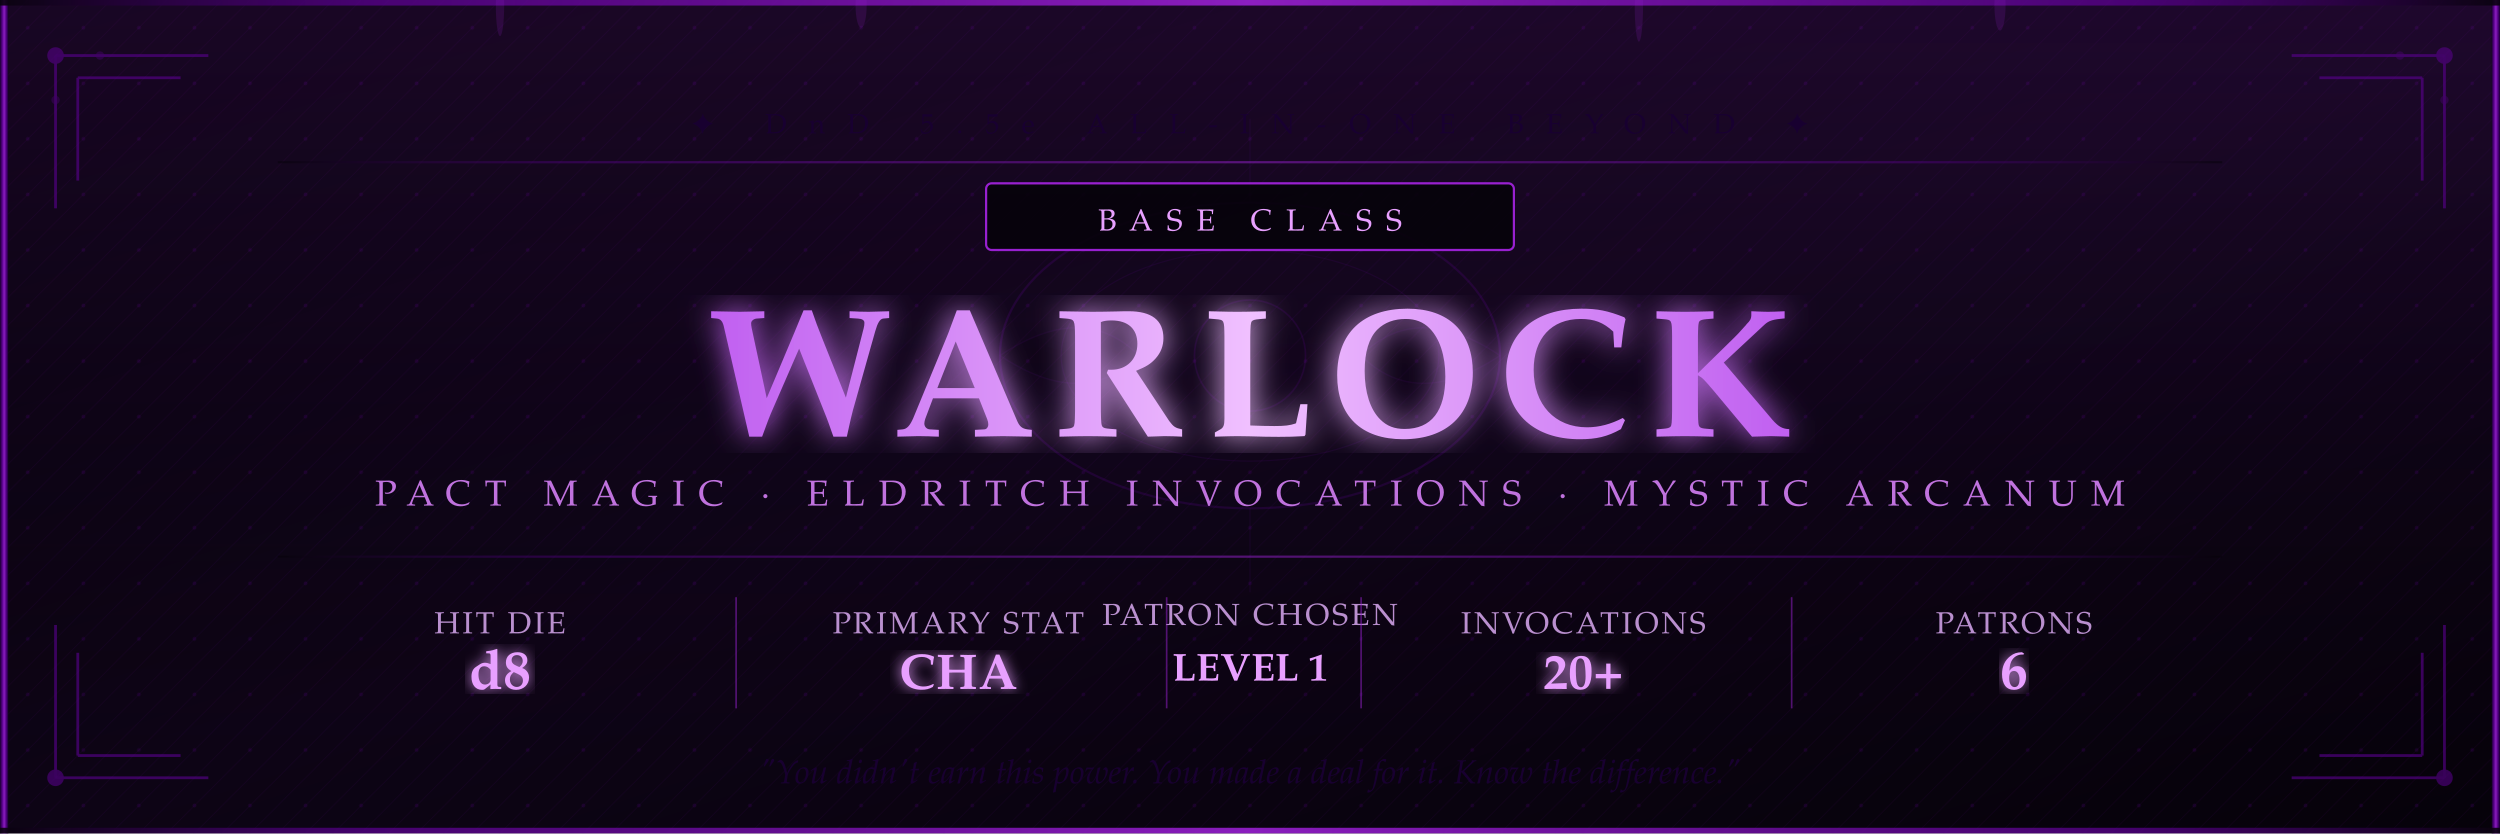
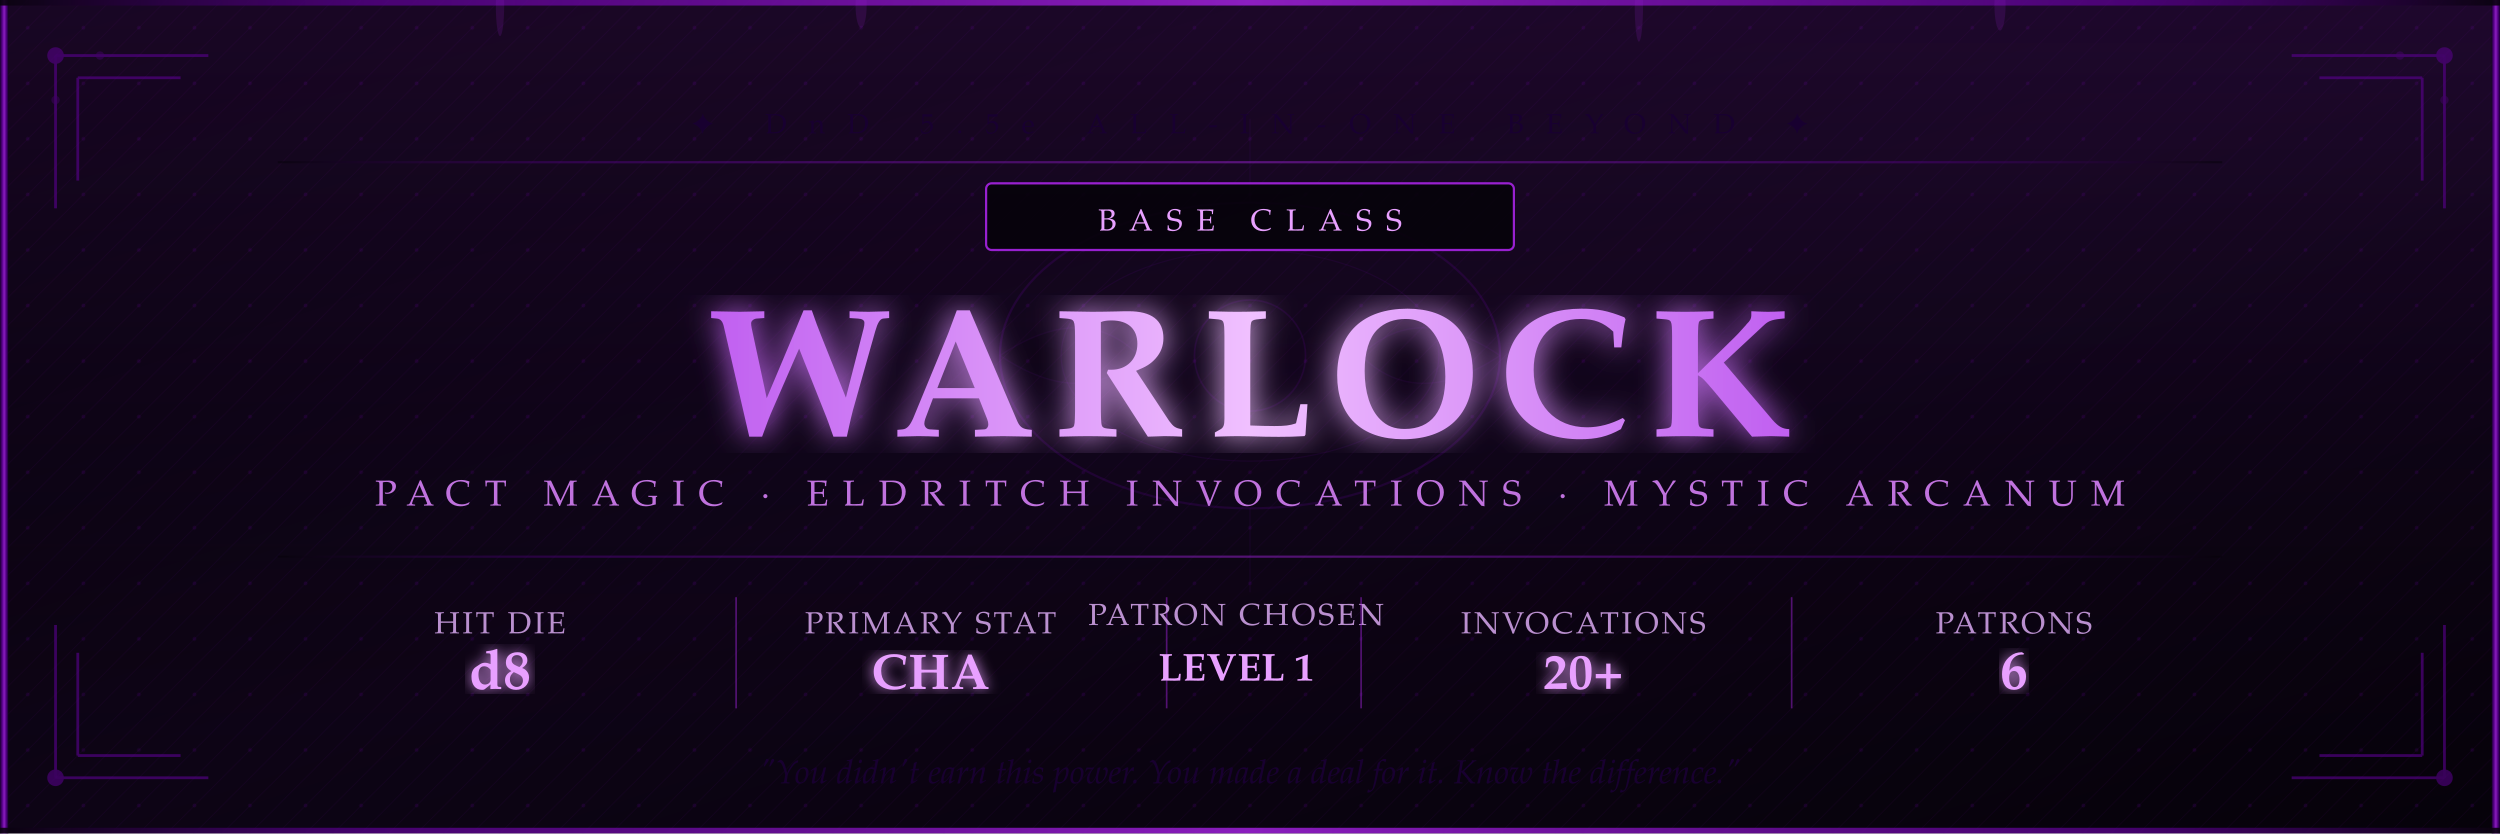
<svg xmlns="http://www.w3.org/2000/svg" width="900" height="300" viewBox="0 0 900 300">
  <defs>
    <linearGradient id="bg" x1="0%" y1="0%" x2="100%" y2="100%">
      <stop offset="0%" style="stop-color:#06020a" />
      <stop offset="50%" style="stop-color:#0d0415" />
      <stop offset="100%" style="stop-color:#06020a" />
    </linearGradient>
    <linearGradient id="void" x1="0%" y1="0%" x2="100%" y2="0%">
      <stop offset="0%" style="stop-color:#180030" />
      <stop offset="25%" style="stop-color:#5a0090" />
      <stop offset="50%" style="stop-color:#9820d0" />
      <stop offset="75%" style="stop-color:#5a0090" />
      <stop offset="100%" style="stop-color:#180030" />
    </linearGradient>
    <linearGradient id="titleBright" x1="0%" y1="0%" x2="100%" y2="0%">
      <stop offset="0%" style="stop-color:#c060f0" />
      <stop offset="50%" style="stop-color:#f0c0ff" />
      <stop offset="100%" style="stop-color:#c060f0" />
    </linearGradient>
    <linearGradient id="fade" x1="0%" y1="0%" x2="100%" y2="0%">
      <stop offset="0%" style="stop-color:#06020a;stop-opacity:1" />
      <stop offset="15%" style="stop-color:#5a0090;stop-opacity:0.8" />
      <stop offset="50%" style="stop-color:#9820d0;stop-opacity:1" />
      <stop offset="85%" style="stop-color:#5a0090;stop-opacity:0.8" />
      <stop offset="100%" style="stop-color:#06020a;stop-opacity:1" />
    </linearGradient>
    <linearGradient id="voidglow" x1="50%" y1="0%" x2="50%" y2="100%">
      <stop offset="0%" style="stop-color:#9820d0;stop-opacity:0.13" />
      <stop offset="100%" style="stop-color:#06020a;stop-opacity:0" />
    </linearGradient>
    <filter id="glow-void">
      <feGaussianBlur stdDeviation="6" result="blur" />
      <feMerge>
        <feMergeNode in="blur" />
        <feMergeNode in="SourceGraphic" />
      </feMerge>
    </filter>
    <filter id="glow-soft">
      <feGaussianBlur stdDeviation="2.5" result="blur" />
      <feMerge>
        <feMergeNode in="blur" />
        <feMergeNode in="SourceGraphic" />
      </feMerge>
    </filter>
    <pattern id="hatch" width="10" height="10" patternUnits="userSpaceOnUse">
      <path d="M0,10 L10,0" stroke="#5a0090" stroke-width="0.2" opacity="0.14" />
    </pattern>
    <pattern id="dots" width="20" height="20" patternUnits="userSpaceOnUse">
      <circle cx="10" cy="10" r="0.7" fill="#5a0090" opacity="0.18" />
    </pattern>
  </defs>
  <rect width="900" height="300" fill="url(#bg)" />
  <rect width="900" height="300" fill="url(#hatch)" />
  <rect width="900" height="300" fill="url(#dots)" />
  <rect width="900" height="300" fill="url(#voidglow)" />
  <rect x="0" y="0" width="3" height="300" fill="url(#void)" opacity="0.9" />
  <rect x="897" y="0" width="3" height="300" fill="url(#void)" opacity="0.9" />
  <rect x="0" y="0" width="900" height="2" fill="url(#fade)" opacity="0.9" />
  <rect x="0" y="298" width="900" height="2" fill="url(#fade)" opacity="0.9" />
  <ellipse cx="450" cy="128" rx="90" ry="55" fill="none" stroke="#5a0090" stroke-width="0.8" opacity="0.22" />
  <ellipse cx="450" cy="128" rx="68" ry="38" fill="none" stroke="#5a0090" stroke-width="0.4" opacity="0.14" />
  <circle cx="450" cy="128" r="20" fill="none" stroke="#5a0090" stroke-width="0.6" opacity="0.18" />
  <g stroke="#5a0090" stroke-width="0.5" opacity="0.1" stroke-linecap="round">
    <path d="M360,128 Q390,108 410,128 Q390,148 360,128" />
    <path d="M540,128 Q510,108 490,128 Q510,148 540,128" />
    <line x1="450" y1="43" x2="450" y2="73" />
    <line x1="450" y1="183" x2="450" y2="213" />
  </g>
  <g stroke="#5a0090" stroke-width="1" fill="none" opacity="0.6">
    <path d="M20,20 L75,20 M20,20 L20,75" />
    <path d="M28,28 L65,28 M28,28 L28,65" />
    <circle cx="20" cy="20" r="3" fill="#5a0090" stroke="none" opacity="0.9" />
    <circle cx="36" cy="20" r="1.5" fill="#5a0090" stroke="none" opacity="0.5" />
    <circle cx="20" cy="36" r="1.5" fill="#5a0090" stroke="none" opacity="0.5" />
    <path d="M880,20 L825,20 M880,20 L880,75" />
    <path d="M872,28 L835,28 M872,28 L872,65" />
    <circle cx="880" cy="20" r="3" fill="#5a0090" stroke="none" opacity="0.9" />
    <circle cx="864" cy="20" r="1.5" fill="#5a0090" stroke="none" opacity="0.5" />
    <circle cx="880" cy="36" r="1.5" fill="#5a0090" stroke="none" opacity="0.5" />
    <path d="M20,280 L75,280 M20,280 L20,225" />
    <path d="M28,272 L65,272 M28,272 L28,235" />
    <circle cx="20" cy="280" r="3" fill="#5a0090" stroke="none" opacity="0.9" />
    <path d="M880,280 L825,280 M880,280 L880,225" />
    <path d="M872,272 L835,272 M872,272 L872,235" />
    <circle cx="880" cy="280" r="3" fill="#5a0090" stroke="none" opacity="0.9" />
  </g>
  <g fill="#9820d0" opacity="0.16">
    <ellipse cx="180" cy="2" rx="1.5" ry="11" />
    <ellipse cx="310" cy="2" rx="2" ry="8" />
    <ellipse cx="590" cy="2" rx="1.5" ry="13" />
    <ellipse cx="720" cy="2" rx="2" ry="9" />
  </g>
  <rect x="100" y="58" width="700" height="0.8" fill="url(#fade)" opacity="0.5" />
  <text x="450" y="48" text-anchor="middle" font-family="'Palatino Linotype', Palatino, Georgia, serif" font-size="10" fill="#180030" letter-spacing="8">✦ DnD 5.5e ALL-IN-ONE BEYOND ✦</text>
  <rect x="355" y="66" width="190" height="24" rx="2" fill="#06020a" opacity="0.9" />
  <rect x="355" y="66" width="190" height="24" rx="2" fill="none" stroke="#9820d0" stroke-width="0.8" />
  <text x="450" y="83" text-anchor="middle" font-family="'Palatino Linotype', Palatino, Georgia, serif" font-size="11" fill="#e8a0ff" letter-spacing="5">BASE CLASS</text>
  <text x="450" y="157" text-anchor="middle" font-family="'Palatino Linotype', Palatino, Georgia, serif" font-size="66" font-weight="bold" fill="url(#titleBright)" filter="url(#glow-void)" letter-spacing="6">WARLOCK</text>
  <text x="450" y="182" text-anchor="middle" font-family="'Palatino Linotype', Palatino, Georgia, serif" font-size="13" fill="#c878e8" letter-spacing="5" opacity="0.95">PACT MAGIC · ELDRITCH INVOCATIONS · MYSTIC ARCANUM</text>
  <rect x="100" y="200" width="700" height="0.8" fill="url(#fade)" opacity="0.5" />
  <g font-family="'Palatino Linotype', Palatino, Georgia, serif" fill="#d8a8f0">
    <text x="180" y="228" text-anchor="middle" font-size="11" letter-spacing="1" opacity="0.85">HIT DIE</text>
    <text x="180" y="248" text-anchor="middle" font-size="20" font-weight="bold" fill="#e8a0ff" filter="url(#glow-soft)">d8</text>
    <line x1="265" y1="215" x2="265" y2="255" stroke="#9820d0" stroke-width="0.6" opacity="0.5" />
-     <text x="345" y="228" text-anchor="middle" font-size="11" letter-spacing="1" opacity="0.85">PRIMARY STAT</text>
-     <text x="345" y="248" text-anchor="middle" font-size="18" font-weight="bold" fill="#e8a0ff" filter="url(#glow-soft)">CHA</text>
+     <text x="335" y="228" text-anchor="middle" font-size="11" letter-spacing="1" opacity="0.85">PRIMARY STAT</text>
+     <text x="335" y="248" text-anchor="middle" font-size="18" font-weight="bold" fill="#e8a0ff" filter="url(#glow-soft)">CHA</text>
    <line x1="420" y1="215" x2="420" y2="255" stroke="#9820d0" stroke-width="0.6" opacity="0.5" />
-     <text x="450" y="225" text-anchor="middle" font-size="11" letter-spacing="1" opacity="0.85">PATRON CHOSEN</text>
-     <text x="450" y="245" text-anchor="middle" font-size="14" font-weight="bold" fill="#e8a0ff">LEVEL 1</text>
+     <text x="445" y="225" text-anchor="middle" font-size="11" letter-spacing="1" opacity="0.85">PATRON CHOSEN</text>
+     <text x="445" y="245" text-anchor="middle" font-size="14" font-weight="bold" fill="#e8a0ff">LEVEL 1</text>
    <line x1="490" y1="215" x2="490" y2="255" stroke="#9820d0" stroke-width="0.6" opacity="0.5" />
    <text x="570" y="228" text-anchor="middle" font-size="11" letter-spacing="1" opacity="0.85">INVOCATIONS</text>
    <text x="570" y="248" text-anchor="middle" font-size="18" font-weight="bold" fill="#e8a0ff" filter="url(#glow-soft)">20+</text>
    <line x1="645" y1="215" x2="645" y2="255" stroke="#9820d0" stroke-width="0.6" opacity="0.5" />
    <text x="725" y="228" text-anchor="middle" font-size="11" letter-spacing="1" opacity="0.85">PATRONS</text>
    <text x="725" y="248" text-anchor="middle" font-size="20" font-weight="bold" fill="#e8a0ff" filter="url(#glow-soft)">6</text>
  </g>
  <text x="450" y="282" text-anchor="middle" font-family="'Palatino Linotype', Palatino, Georgia, serif" font-size="12" fill="#180030" font-style="italic">
    "You didn't earn this power. You made a deal for it. Know the difference."
  </text>
</svg>
